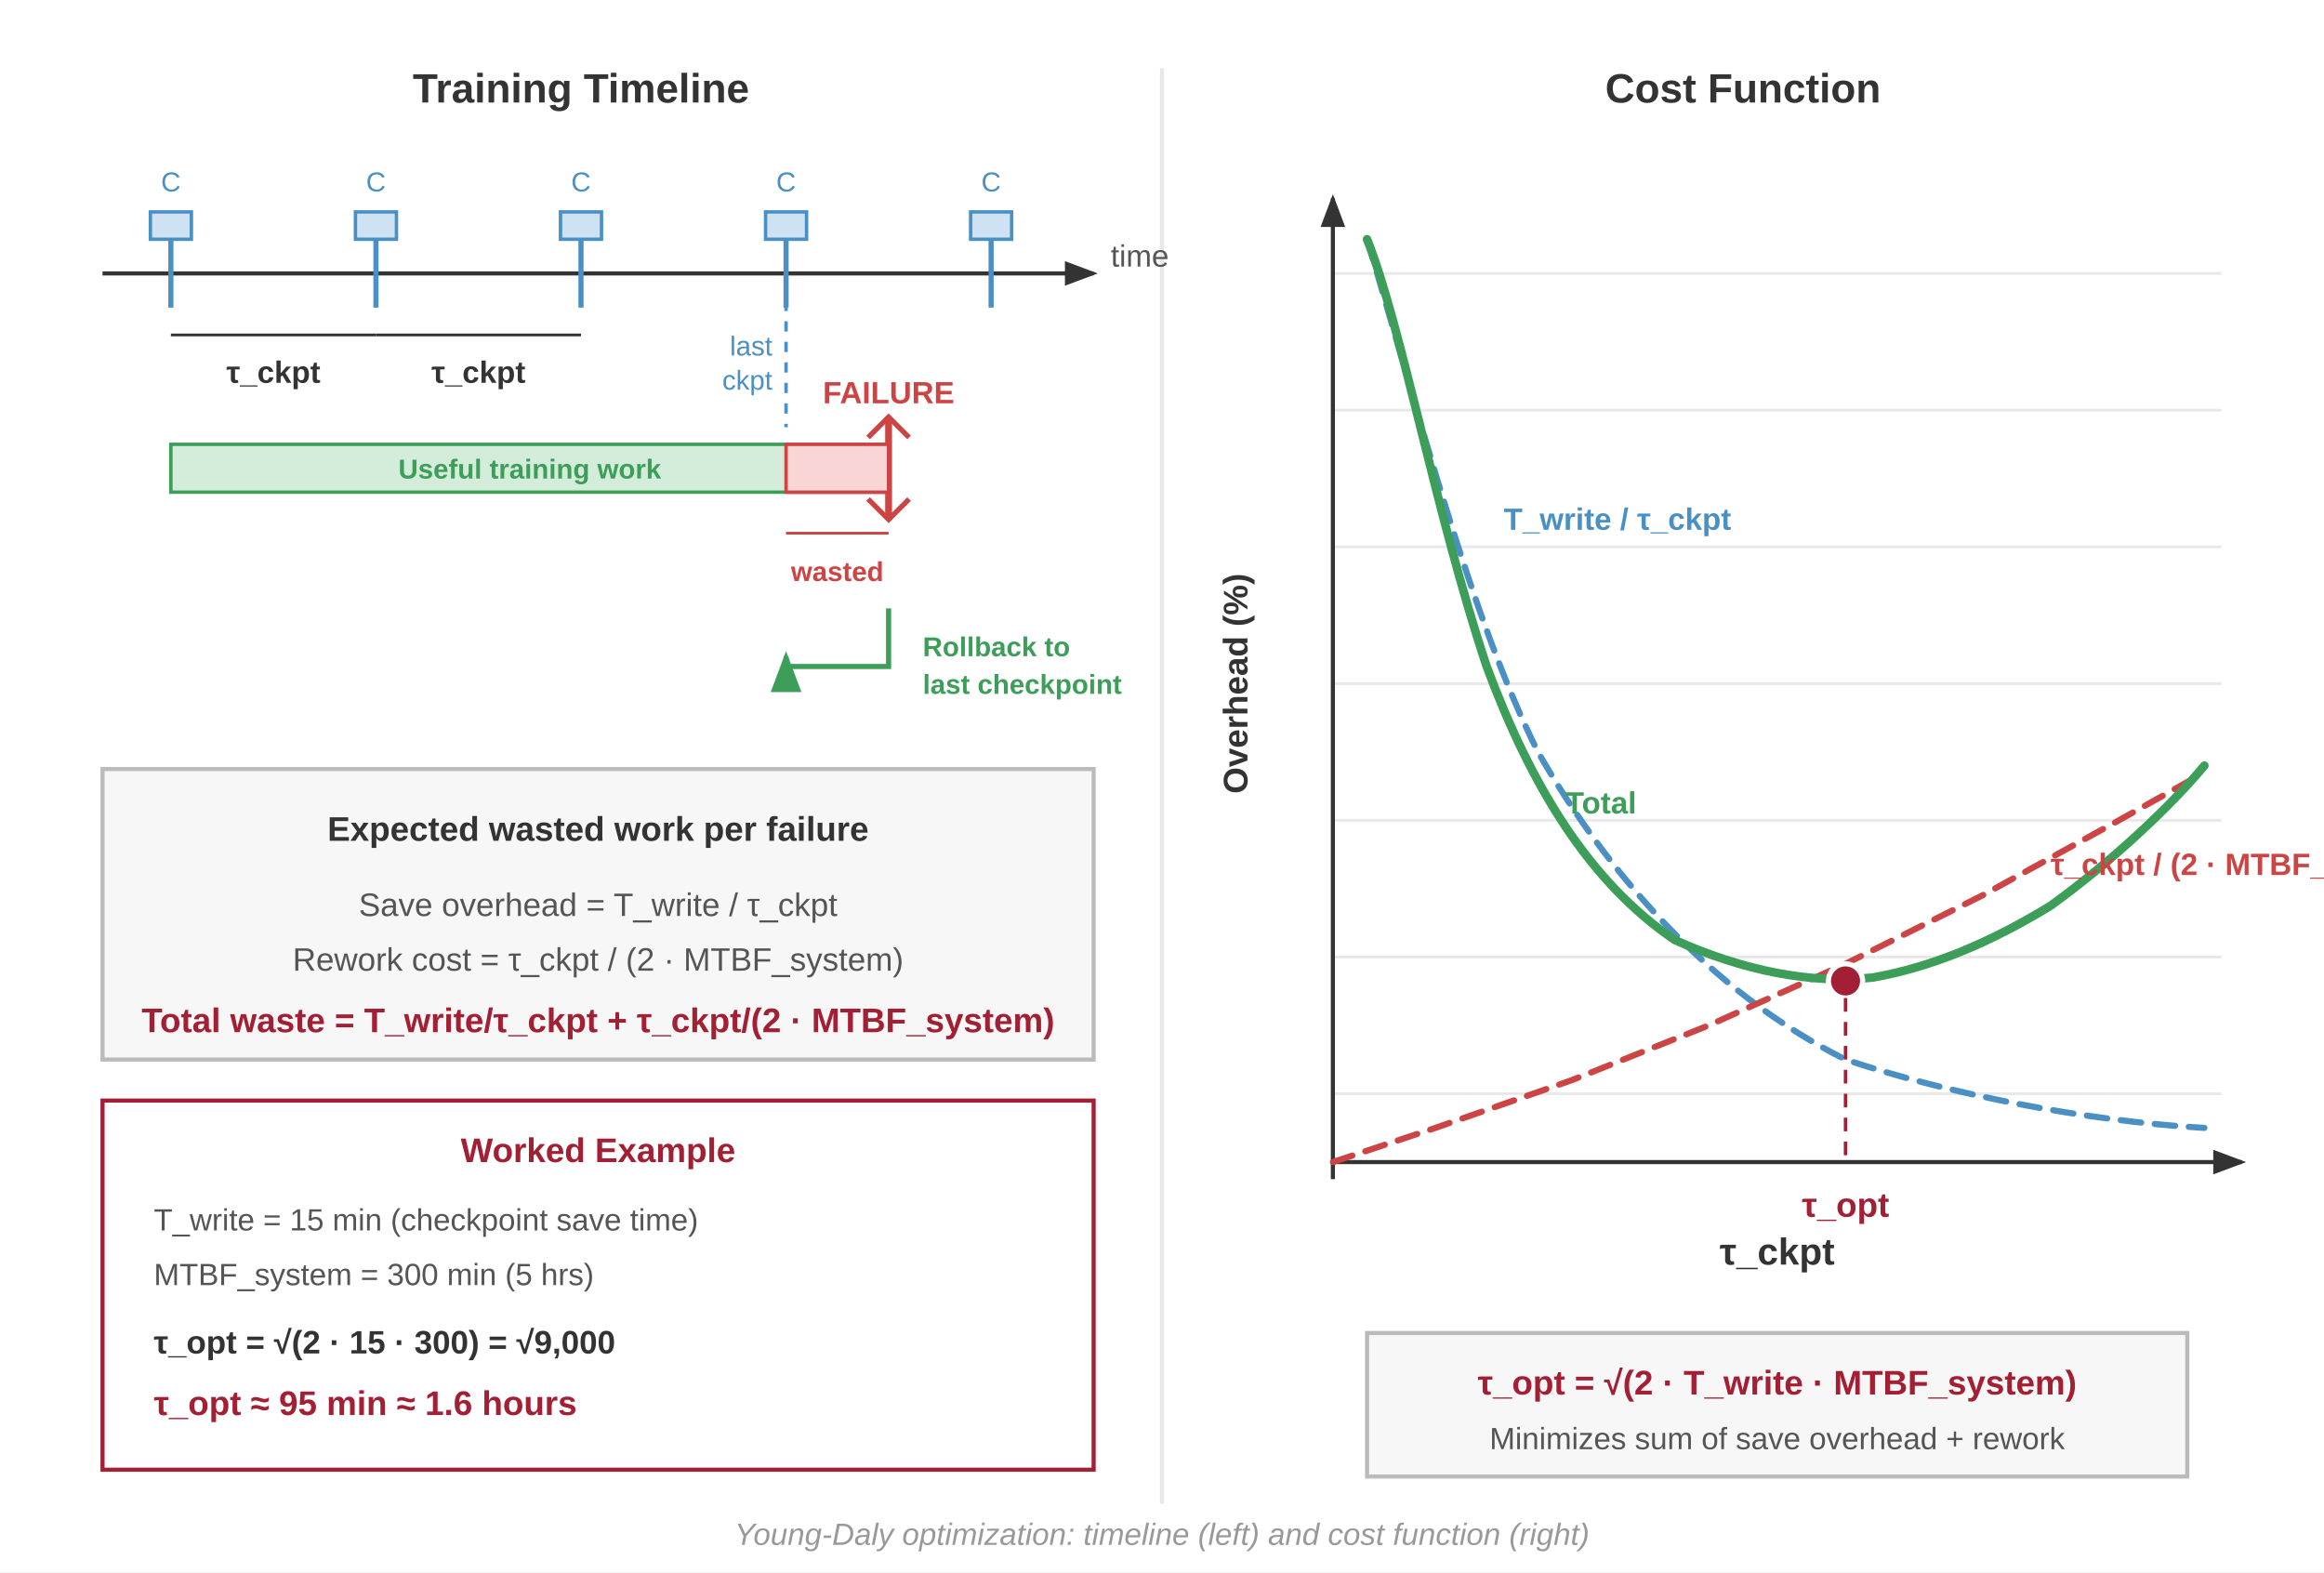
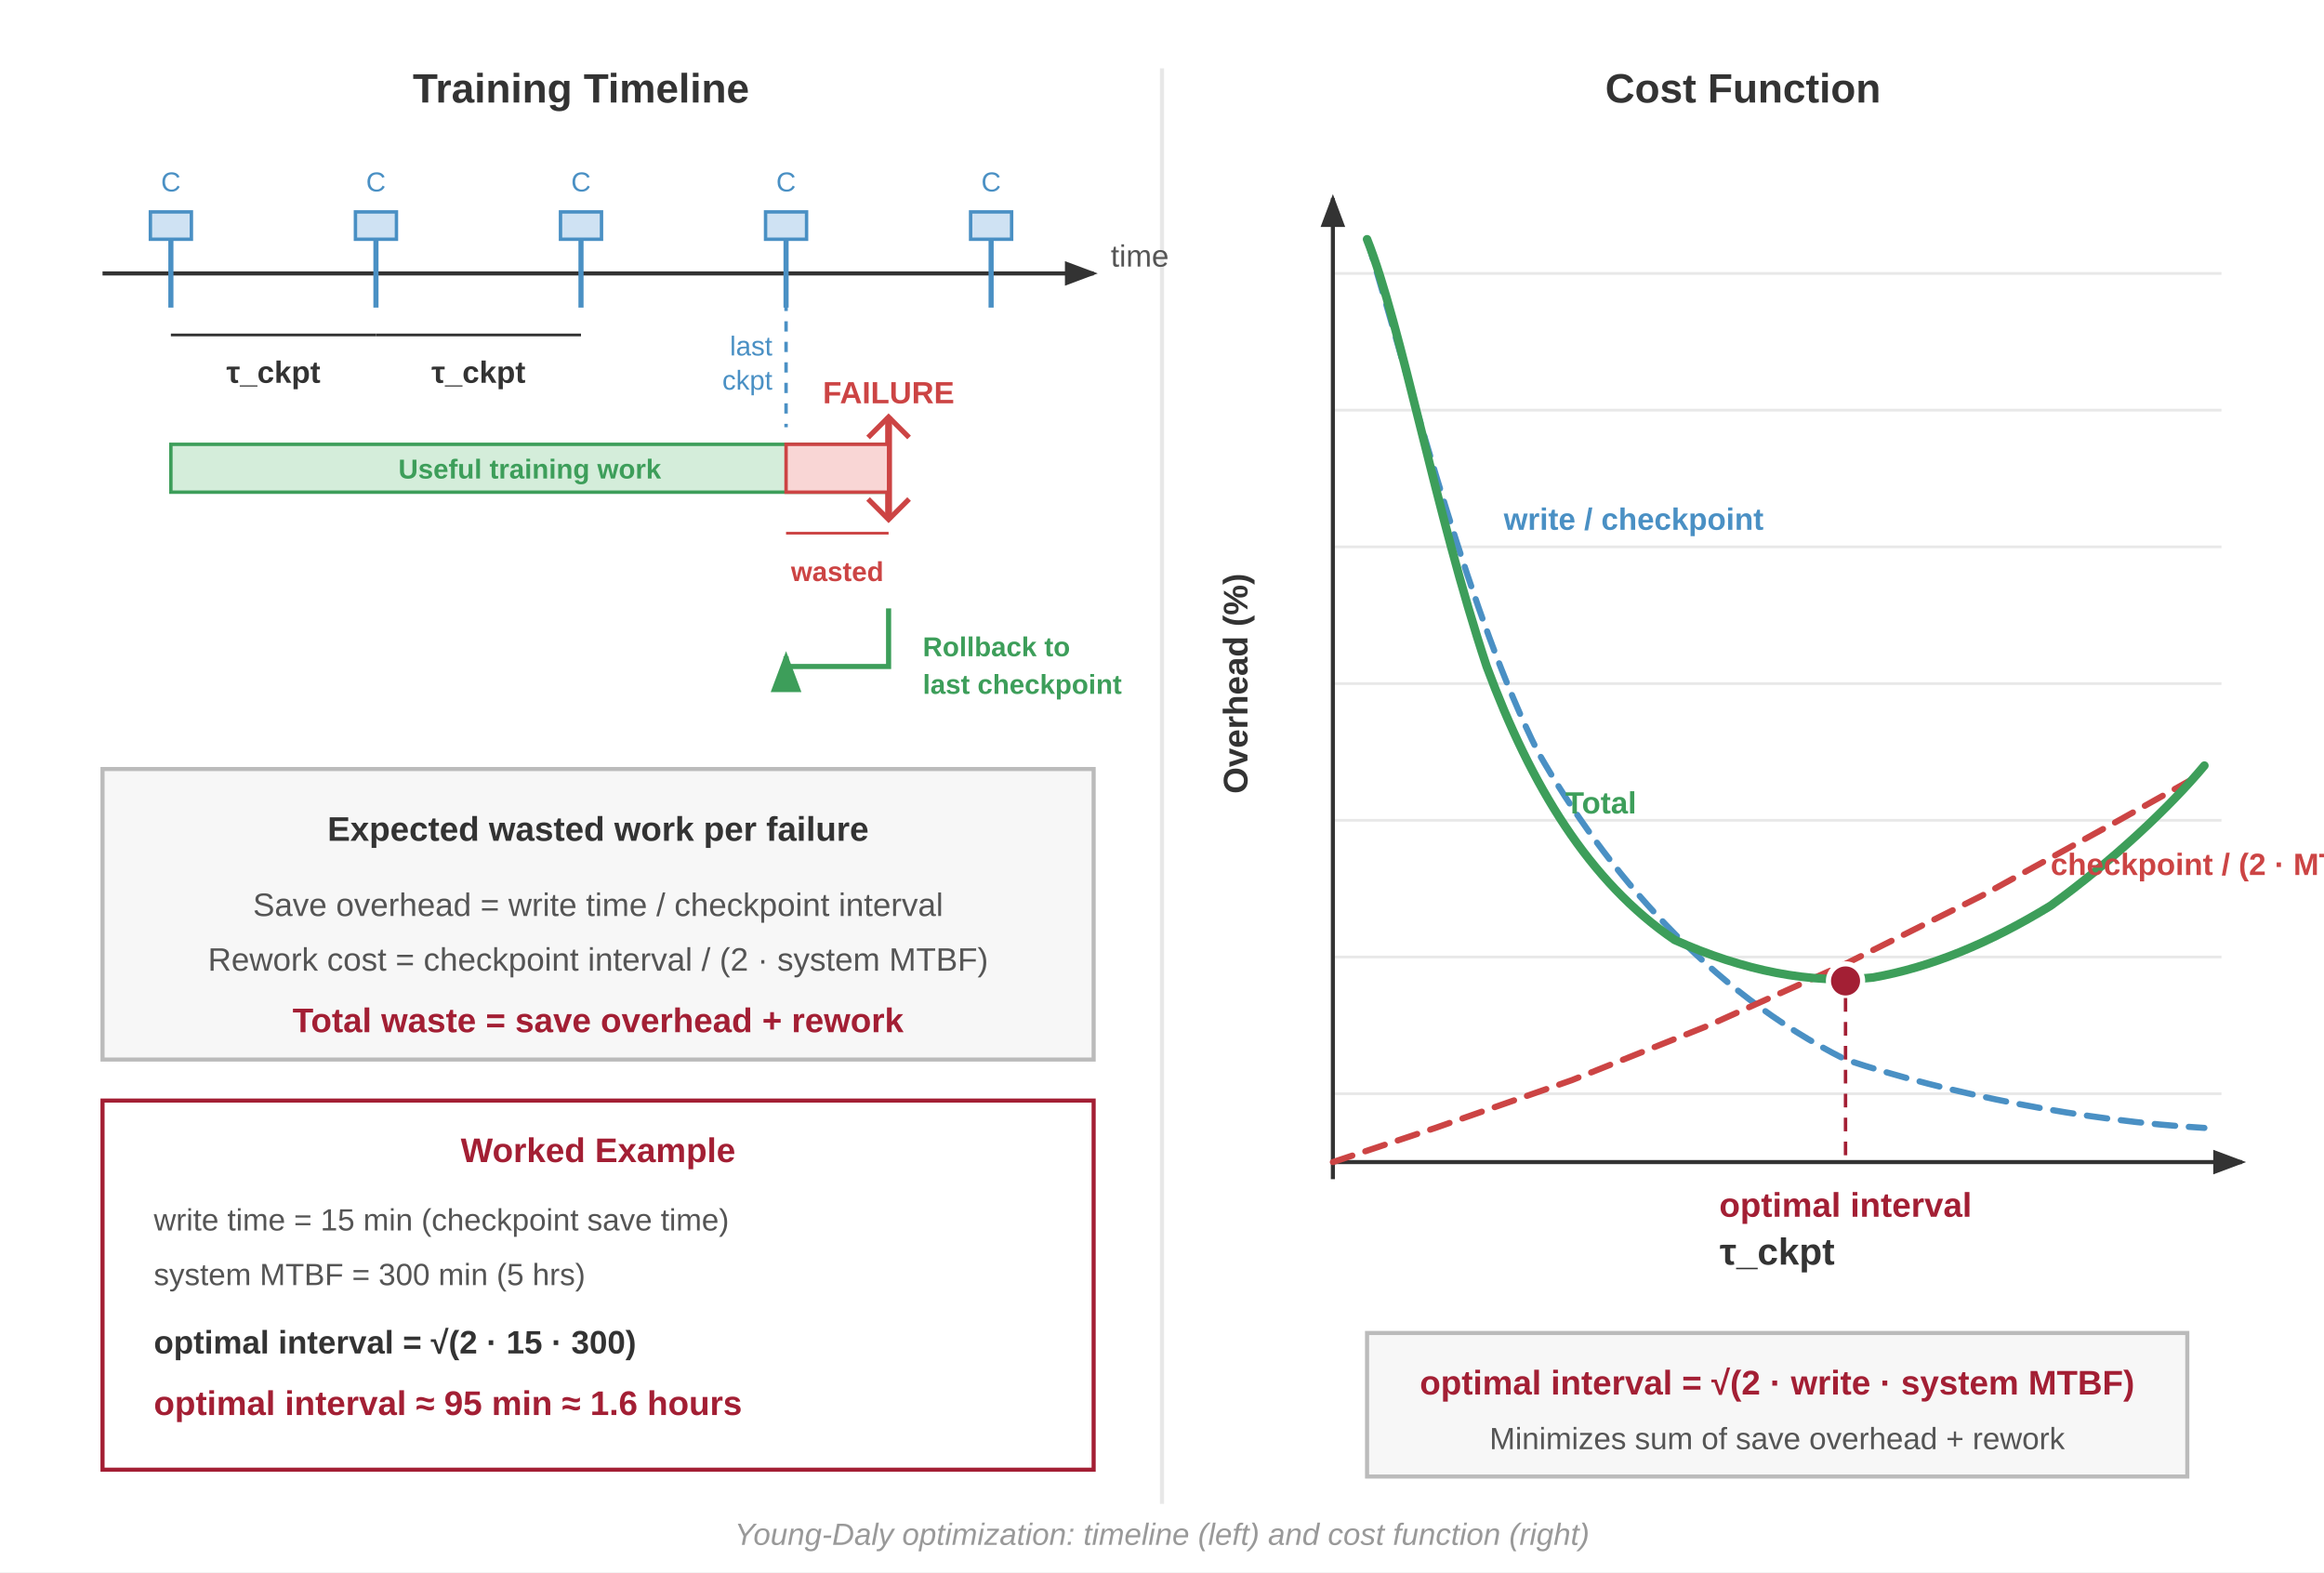
<svg xmlns="http://www.w3.org/2000/svg" font-family="Arial, Helvetica, sans-serif" viewBox="0 0 680 460">
  <defs>
    <marker id="arrow" markerWidth="8" markerHeight="6" refX="7" refY="3" orient="auto">
      <path d="M0,0 L8,3 L0,6 Z" fill="#333" />
    </marker>
    <marker id="arrow-red" markerWidth="8" markerHeight="6" refX="7" refY="3" orient="auto">
      <path d="M0,0 L8,3 L0,6 Z" fill="#c44" />
    </marker>
    <marker id="arrow-green" markerWidth="8" markerHeight="6" refX="7" refY="3" orient="auto">
      <path d="M0,0 L8,3 L0,6 Z" fill="#3d9e5a" />
    </marker>
  </defs>
  <rect width="680" height="460" fill="#fff" />
  <line x1="340" y1="20" x2="340" y2="440" stroke="#e8e8e8" stroke-width="1.2" />
  <text x="170" y="30" text-anchor="middle" font-size="12" font-weight="700" fill="#333">Training Timeline</text>
  <line x1="30" y1="80" x2="320" y2="80" stroke="#333" stroke-width="1.2" marker-end="url(#arrow)" />
  <text x="325" y="78" text-anchor="start" font-size="9" fill="#555">time</text>
  <g fill="#4a90c4" stroke="#4a90c4" stroke-width="1.5">
    <line x1="50" y1="70" x2="50" y2="90" />
    <line x1="110" y1="70" x2="110" y2="90" />
    <line x1="170" y1="70" x2="170" y2="90" />
    <line x1="230" y1="70" x2="230" y2="90" />
    <line x1="290" y1="70" x2="290" y2="90" />
  </g>
  <g fill="#cfe2f3" stroke="#4a90c4" stroke-width="1">
    <rect x="44" y="62" width="12" height="8" />
    <rect x="104" y="62" width="12" height="8" />
    <rect x="164" y="62" width="12" height="8" />
    <rect x="224" y="62" width="12" height="8" />
    <rect x="284" y="62" width="12" height="8" />
  </g>
  <text x="50" y="56" text-anchor="middle" font-size="8" fill="#4a90c4">C</text>
  <text x="110" y="56" text-anchor="middle" font-size="8" fill="#4a90c4">C</text>
  <text x="170" y="56" text-anchor="middle" font-size="8" fill="#4a90c4">C</text>
  <text x="230" y="56" text-anchor="middle" font-size="8" fill="#4a90c4">C</text>
  <text x="290" y="56" text-anchor="middle" font-size="8" fill="#4a90c4">C</text>
  <line x1="50" y1="98" x2="110" y2="98" stroke="#333" stroke-width="0.8" />
  <line x1="50" y1="95" x2="50" y2="101" />
  <line x1="110" y1="95" x2="110" y2="101" />
  <text x="80" y="112" text-anchor="middle" font-size="9" font-weight="700" fill="#333">τ_ckpt</text>
  <line x1="110" y1="98" x2="170" y2="98" stroke="#333" stroke-width="0.8" />
  <line x1="170" y1="95" x2="170" y2="101" />
  <text x="140" y="112" text-anchor="middle" font-size="9" font-weight="700" fill="#333">τ_ckpt</text>
  <rect x="50" y="130" width="210" height="14" fill="#d4edda" stroke="#3d9e5a" stroke-width="1" />
  <text x="155" y="140" text-anchor="middle" font-size="8" font-weight="700" fill="#3d9e5a">Useful training work</text>
  <line x1="260" y1="122" x2="260" y2="152" stroke="#c44" stroke-width="2" />
  <text x="260" y="118" text-anchor="middle" font-size="9" font-weight="700" fill="#c44">FAILURE</text>
  <path d="M 254,128 L 260,122 L 266,128" fill="none" stroke="#c44" stroke-width="1.5" />
  <path d="M 254,146 L 260,152 L 266,146" fill="none" stroke="#c44" stroke-width="1.5" />
  <rect x="230" y="130" width="30" height="14" fill="#f9d6d5" stroke="#c44" stroke-width="1" />
  <line x1="230" y1="156" x2="260" y2="156" stroke="#c44" stroke-width="0.8" />
  <line x1="230" y1="153" x2="230" y2="159" />
  <line x1="260" y1="153" x2="260" y2="159" />
  <text x="245" y="170" text-anchor="middle" font-size="8" font-weight="700" fill="#c44">wasted</text>
  <path d="M 230,88 L 230,125" fill="none" stroke="#4a90c4" stroke-width="1" stroke-dasharray="3,3" />
  <text x="230" y="104" text-anchor="end" font-size="8" fill="#4a90c4" dx="-4">last</text>
  <text x="230" y="114" text-anchor="end" font-size="8" fill="#4a90c4" dx="-4">ckpt</text>
  <path d="M 260,178 L 260,195 L 230,195 L 230,192" fill="none" stroke="#3d9e5a" stroke-width="1.5" marker-end="url(#arrow-green)" />
  <text x="270" y="192" text-anchor="start" font-size="8" fill="#3d9e5a" font-weight="700">Rollback to</text>
  <text x="270" y="203" text-anchor="start" font-size="8" fill="#3d9e5a" font-weight="700">last checkpoint</text>
  <rect x="30" y="225" width="290" height="85" fill="#f7f7f7" stroke="#bbb" stroke-width="1.2" />
  <text x="175" y="246" text-anchor="middle" font-size="10" font-weight="700" fill="#333">Expected wasted work per failure</text>
-   <text x="175" y="268" text-anchor="middle" font-size="9.5" fill="#555">Save overhead = T_write / τ_ckpt</text>
-   <text x="175" y="284" text-anchor="middle" font-size="9.5" fill="#555">Rework cost = τ_ckpt / (2 · MTBF_system)</text>
-   <text x="175" y="302" text-anchor="middle" font-size="10" font-weight="700" fill="#a31f34">Total waste = T_write/τ_ckpt + τ_ckpt/(2 · MTBF_system)</text>
+   <text x="175" y="268" text-anchor="middle" font-size="9.5" fill="#555">Save overhead = write time / checkpoint interval</text>
+   <text x="175" y="284" text-anchor="middle" font-size="9.5" fill="#555">Rework cost = checkpoint interval / (2 · system MTBF)</text>
+   <text x="175" y="302" text-anchor="middle" font-size="10" font-weight="700" fill="#a31f34">Total waste = save overhead + rework</text>
  <rect x="30" y="322" width="290" height="108" fill="#fff" stroke="#a31f34" stroke-width="1.2" />
  <text x="175" y="340" text-anchor="middle" font-size="10" font-weight="700" fill="#a31f34">Worked Example</text>
-   <text x="45" y="360" font-size="9" fill="#555">T_write = 15 min (checkpoint save time)</text>
-   <text x="45" y="376" font-size="9" fill="#555">MTBF_system = 300 min (5 hrs)</text>
-   <text x="45" y="396" font-size="9.5" font-weight="700" fill="#333">τ_opt = √(2 · 15 · 300) = √9,000</text>
-   <text x="45" y="414" font-size="10" font-weight="700" fill="#a31f34">τ_opt ≈ 95 min ≈ 1.6 hours</text>
+   <text x="45" y="360" font-size="9" fill="#555">write time = 15 min (checkpoint save time)</text>
+   <text x="45" y="376" font-size="9" fill="#555">system MTBF = 300 min (5 hrs)</text>
+   <text x="45" y="396" font-size="9.5" font-weight="700" fill="#333">optimal interval = √(2 · 15 · 300)</text>
+   <text x="45" y="414" font-size="10" font-weight="700" fill="#a31f34">optimal interval ≈ 95 min ≈ 1.6 hours</text>
  <text x="510" y="30" text-anchor="middle" font-size="12" font-weight="700" fill="#333">Cost Function</text>
  <g stroke="#e8e8e8" stroke-width="0.8">
    <line x1="390" y1="80" x2="650" y2="80" />
    <line x1="390" y1="120" x2="650" y2="120" />
    <line x1="390" y1="160" x2="650" y2="160" />
    <line x1="390" y1="200" x2="650" y2="200" />
    <line x1="390" y1="240" x2="650" y2="240" />
    <line x1="390" y1="280" x2="650" y2="280" />
    <line x1="390" y1="320" x2="650" y2="320" />
  </g>
  <line x1="390" y1="340" x2="656" y2="340" stroke="#333" stroke-width="1.2" marker-end="url(#arrow)" />
  <line x1="390" y1="345" x2="390" y2="58" stroke="#333" stroke-width="1.2" marker-end="url(#arrow)" />
  <text x="520" y="370" text-anchor="middle" font-size="11" font-weight="600" fill="#333">τ_ckpt</text>
  <text x="365" y="200" text-anchor="middle" font-size="10" font-weight="600" fill="#333" transform="rotate(-90, 365, 200)">Overhead (%)</text>
  <path d="M 400,70 C 415,120 430,180 450,220            C 470,255 500,290 540,310            C 570,320 610,328 645,330" fill="none" stroke="#4a90c4" stroke-width="1.8" stroke-dasharray="6,4" stroke-linecap="round" />
  <path d="M 390,340 L 420,330 L 460,316 L 500,300 L 540,282 L 580,262 L 620,240 L 645,226" fill="none" stroke="#c44" stroke-width="1.8" stroke-dasharray="6,4" stroke-linecap="round" />
  <path d="M 400,70 C 410,95 420,150 435,195            C 448,230 465,258 490,275            C 510,284 530,288 548,286            C 565,283 582,276 600,265            C 618,252 635,236 645,224" fill="none" stroke="#3d9e5a" stroke-width="2.5" stroke-linecap="round" />
  <circle cx="540" cy="287" r="5" fill="#a31f34" stroke="#fff" stroke-width="1.5" />
  <line x1="540" y1="292" x2="540" y2="340" stroke="#a31f34" stroke-width="1" stroke-dasharray="4,3" />
-   <text x="540" y="356" text-anchor="middle" font-size="10" font-weight="700" fill="#a31f34">τ_opt</text>
-   <text x="440" y="155.0" text-anchor="start" font-size="9" font-weight="700" fill="#4a90c4">T_write / τ_ckpt</text>
-   <text x="600" y="256" text-anchor="start" font-size="9" font-weight="700" fill="#c44">τ_ckpt / (2 · MTBF_system)</text>
+   <text x="540" y="356" text-anchor="middle" font-size="10" font-weight="700" fill="#a31f34">optimal interval</text>
+   <text x="440" y="155.0" text-anchor="start" font-size="9" font-weight="700" fill="#4a90c4">write / checkpoint</text>
+   <text x="600" y="256" text-anchor="start" font-size="9" font-weight="700" fill="#c44">checkpoint / (2 · MTBF)</text>
  <text x="458" y="238.0" text-anchor="start" font-size="9" font-weight="700" fill="#3d9e5a">Total</text>
  <rect x="400" y="390" width="240" height="42" fill="#f7f7f7" stroke="#bbb" stroke-width="1.2" />
-   <text x="520" y="408" text-anchor="middle" font-size="10" font-weight="700" fill="#a31f34">τ_opt = √(2 · T_write · MTBF_system)</text>
+   <text x="520" y="408" text-anchor="middle" font-size="10" font-weight="700" fill="#a31f34">optimal interval = √(2 · write · system MTBF)</text>
  <text x="520" y="424" text-anchor="middle" font-size="9" fill="#555">Minimizes sum of save overhead + rework</text>
  <text x="340" y="452" text-anchor="middle" font-size="9" fill="#999" font-style="italic">
    Young-Daly optimization: timeline (left) and cost function (right)
  </text>
</svg>
